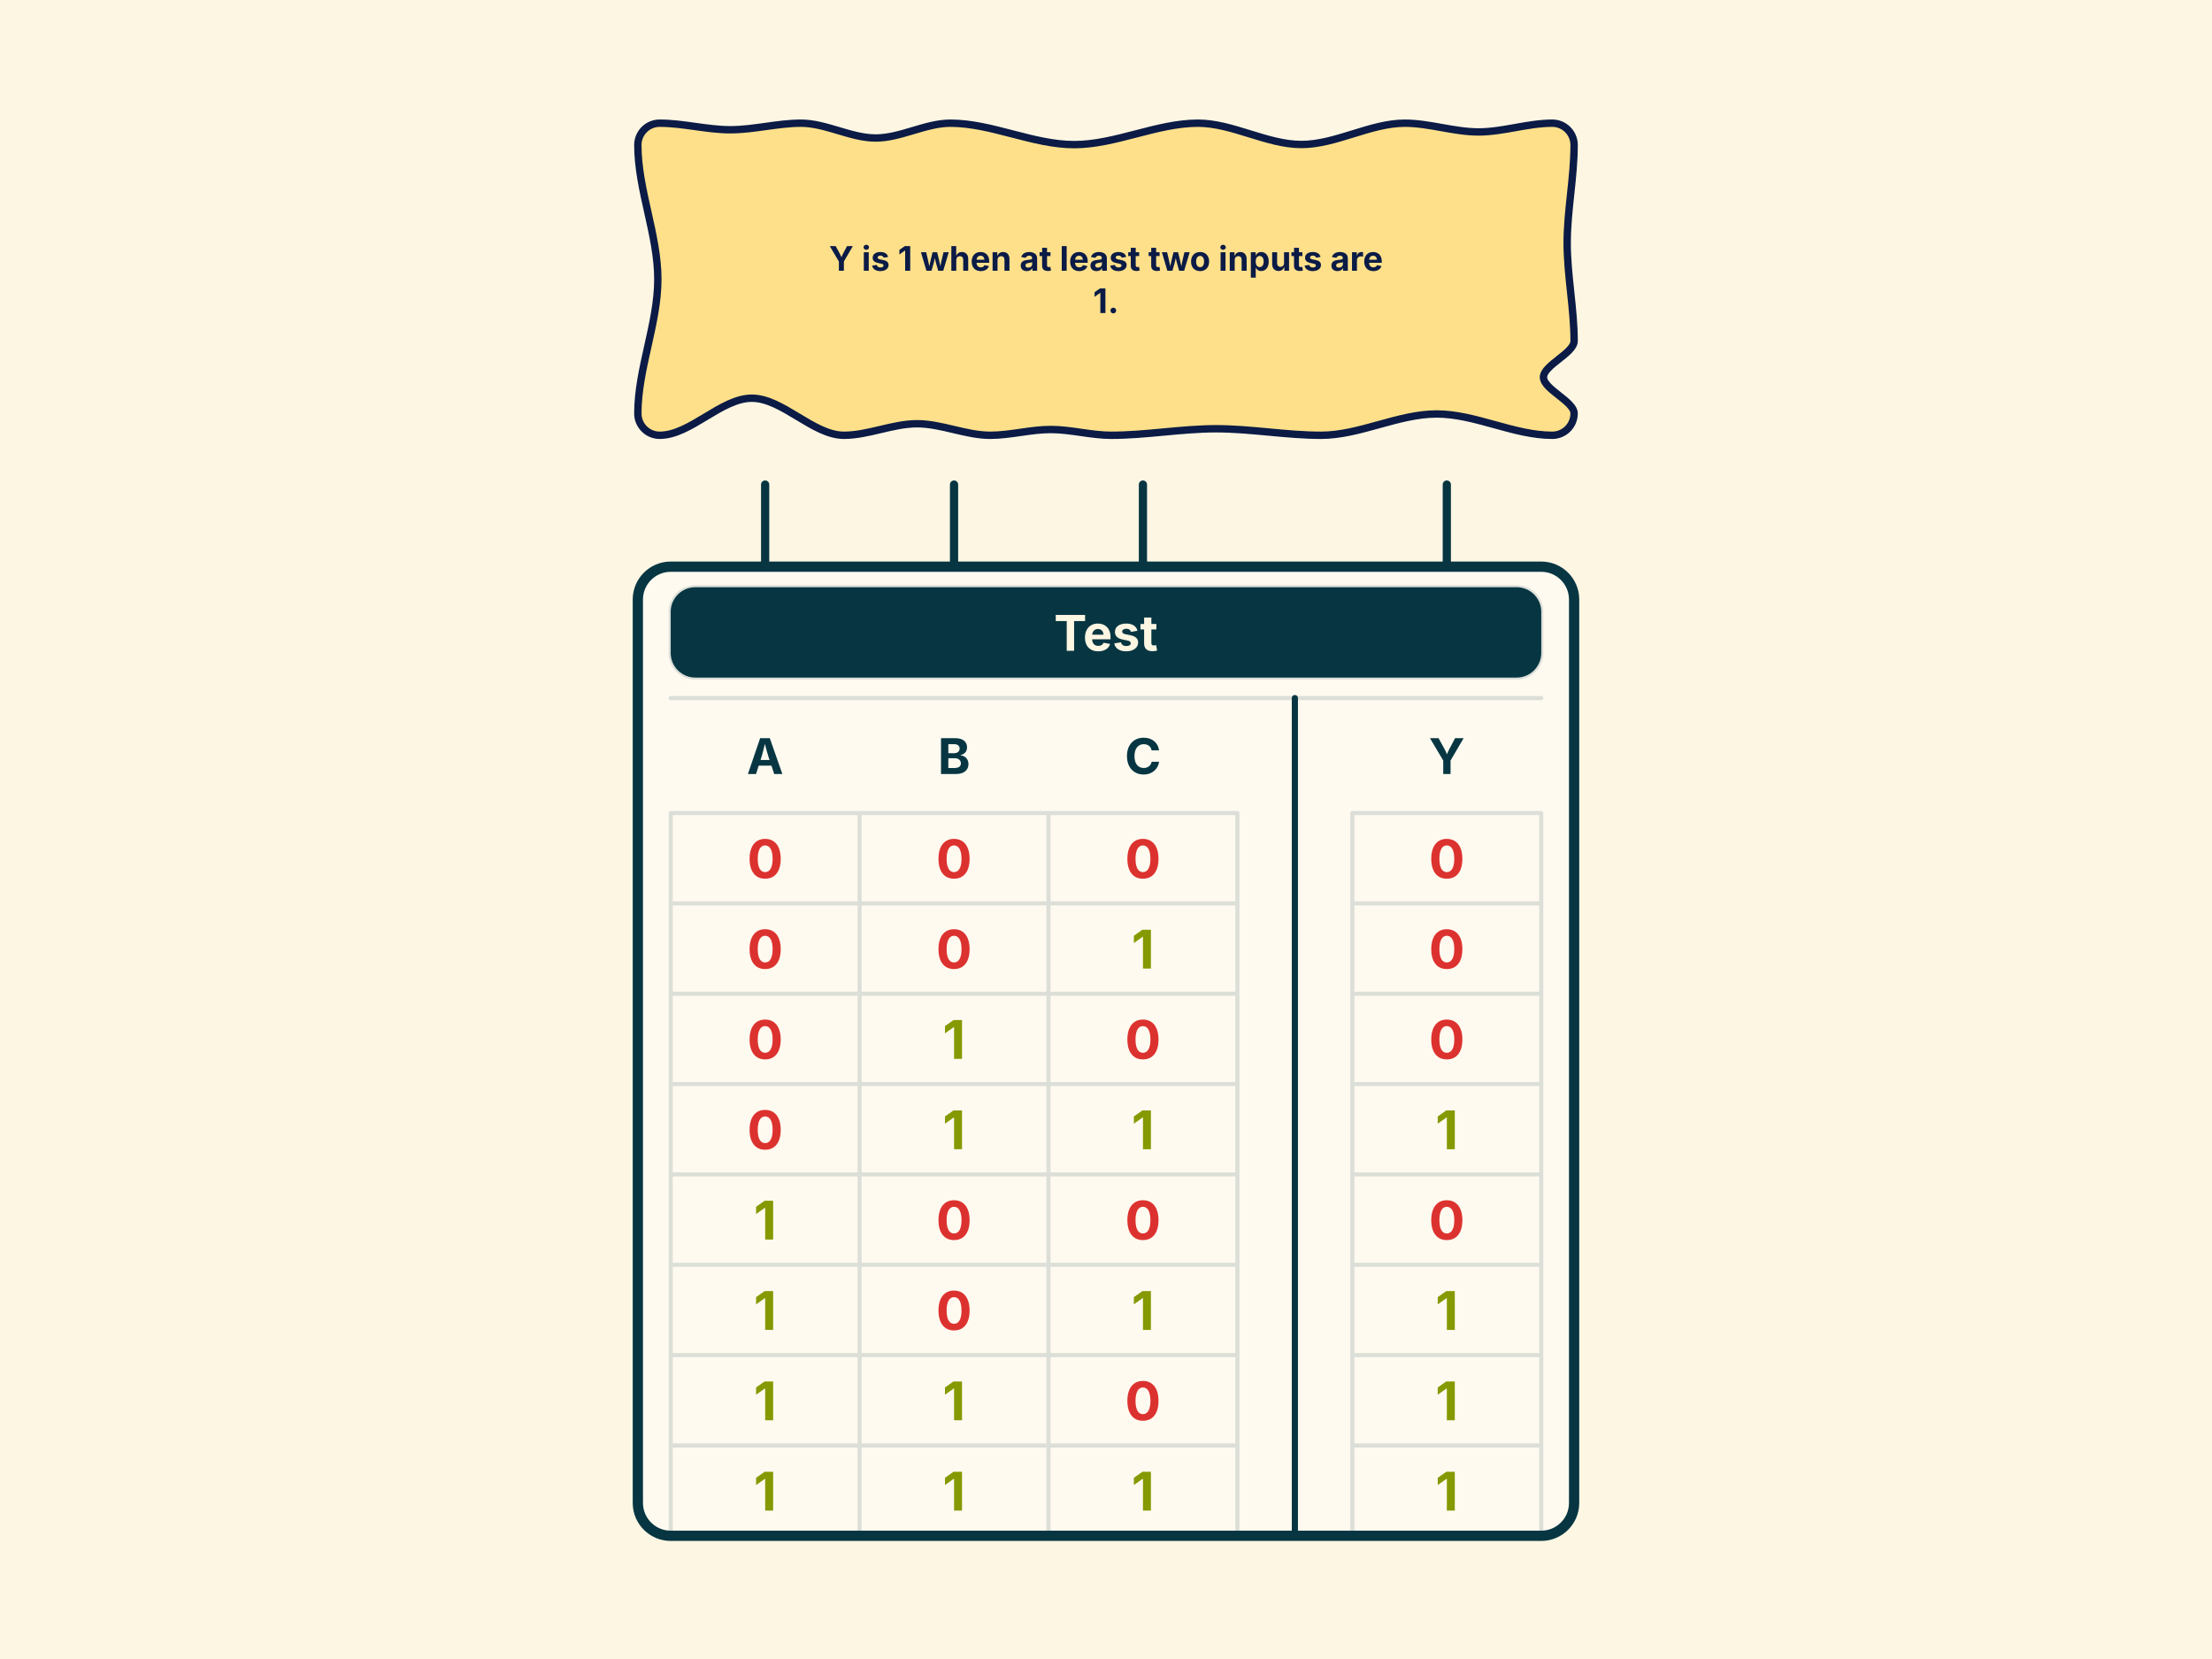
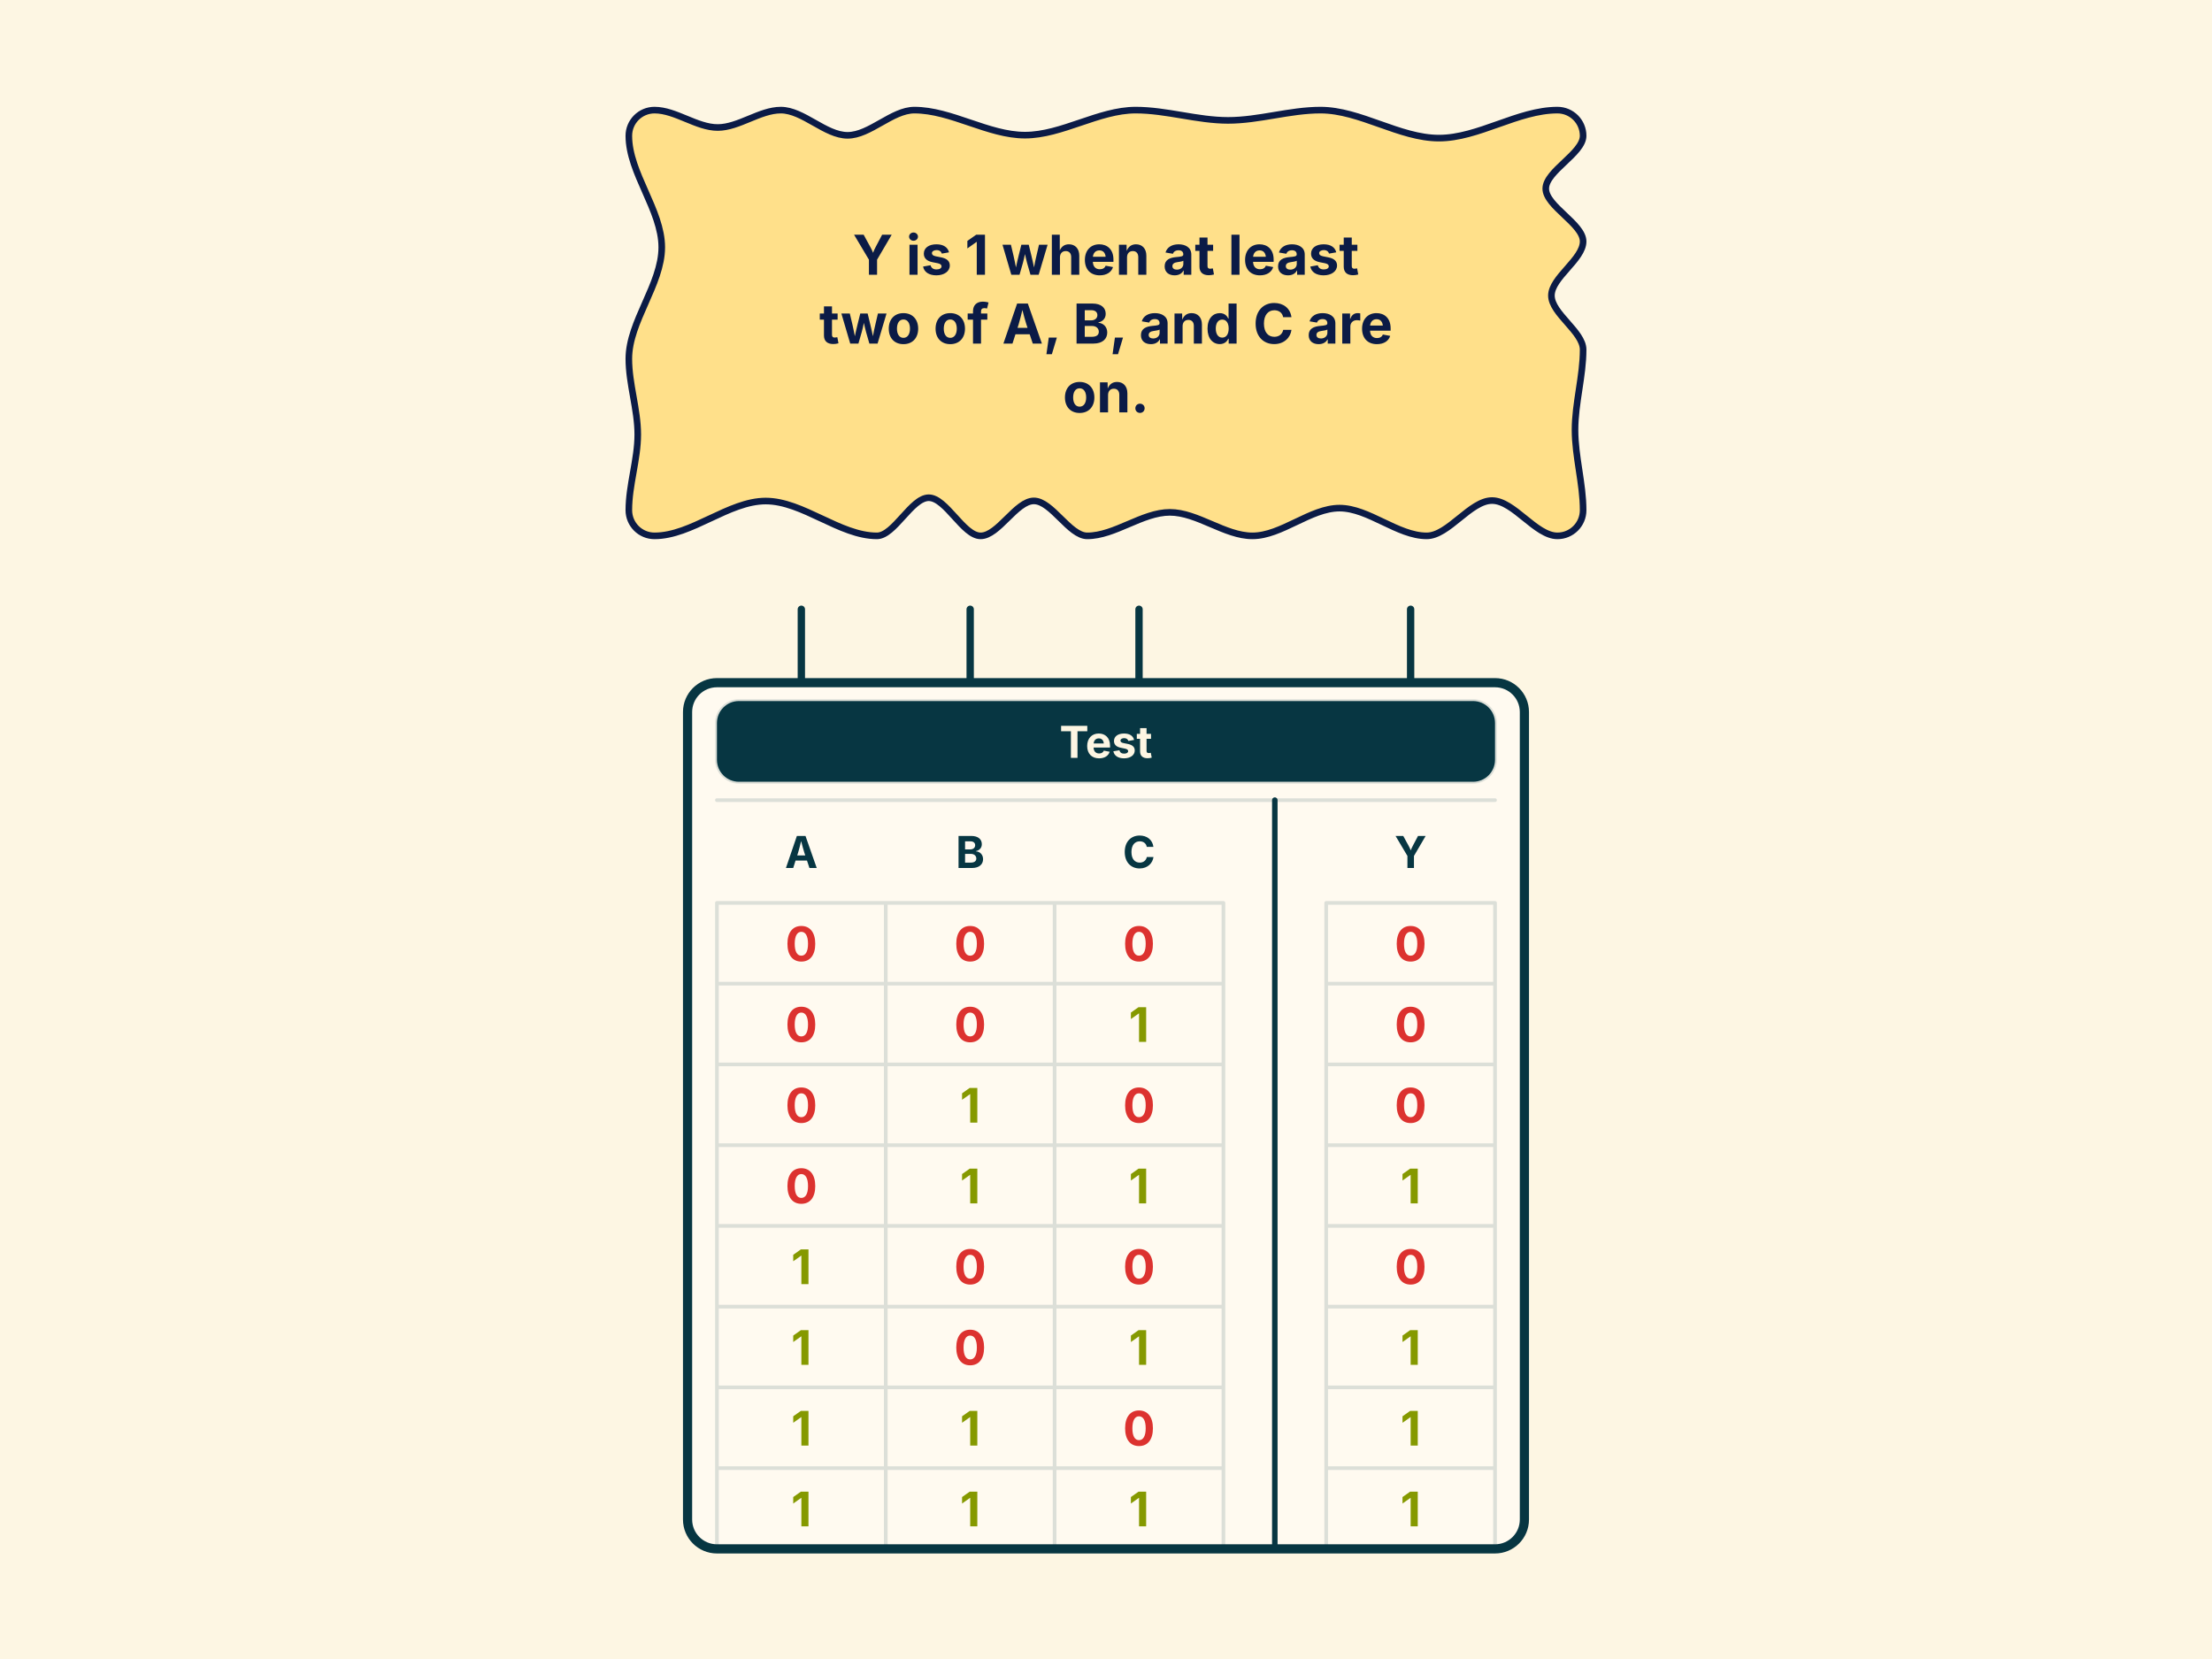
- <svg xmlns="http://www.w3.org/2000/svg" viewBox="-155.33 -138 538.67 404" width="538.67" height="404" font-family="Inter, 'Segoe UI', system-ui, -apple-system, sans-serif" stroke-linejoin="round" stroke-linecap="round">
-   <rect x="-155.33" y="-138" width="538.67" height="404" fill="#fdf6e3" />
+ <svg xmlns="http://www.w3.org/2000/svg" viewBox="-187.33 -186 602.67 452" width="602.67" height="452" font-family="Inter, 'Segoe UI', system-ui, -apple-system, sans-serif" stroke-linejoin="round" stroke-linecap="round">
+   <rect x="-187.33" y="-186" width="602.67" height="452" fill="#fdf6e3" />
  <g transform="matrix(1 0 0 1 0 0)">
    <path d="M8 0H220A8 8 0 0 1 228 8V228A8 8 0 0 1 220 236H8A8 8 0 0 1 0 228V8A8 8 0 0 1 8 0Z" fill="#fffaf0" stroke="#073642" stroke-width="2.5" />
    <path d="M31 0V-20M77 0V-20M123 0V-20M197 0V-20" fill="none" stroke="#073642" stroke-width="2" />
    <text x="31" y="71" font-size="13" font-weight="700" fill="#dc322f" text-anchor="middle" dominant-baseline="middle">0</text>
    <text x="77" y="71" font-size="13" font-weight="700" fill="#dc322f" text-anchor="middle" dominant-baseline="middle">0</text>
    <text x="123" y="71" font-size="13" font-weight="700" fill="#dc322f" text-anchor="middle" dominant-baseline="middle">0</text>
    <text x="197" y="71" font-size="13" font-weight="700" fill="#dc322f" text-anchor="middle" dominant-baseline="middle">0</text>
    <text x="31" y="93" font-size="13" font-weight="700" fill="#dc322f" text-anchor="middle" dominant-baseline="middle">0</text>
    <text x="77" y="93" font-size="13" font-weight="700" fill="#dc322f" text-anchor="middle" dominant-baseline="middle">0</text>
    <text x="123" y="93" font-size="13" font-weight="700" fill="#859900" text-anchor="middle" dominant-baseline="middle">1</text>
    <text x="197" y="93" font-size="13" font-weight="700" fill="#dc322f" text-anchor="middle" dominant-baseline="middle">0</text>
    <text x="31" y="115" font-size="13" font-weight="700" fill="#dc322f" text-anchor="middle" dominant-baseline="middle">0</text>
    <text x="77" y="115" font-size="13" font-weight="700" fill="#859900" text-anchor="middle" dominant-baseline="middle">1</text>
    <text x="123" y="115" font-size="13" font-weight="700" fill="#dc322f" text-anchor="middle" dominant-baseline="middle">0</text>
    <text x="197" y="115" font-size="13" font-weight="700" fill="#dc322f" text-anchor="middle" dominant-baseline="middle">0</text>
    <text x="31" y="137" font-size="13" font-weight="700" fill="#dc322f" text-anchor="middle" dominant-baseline="middle">0</text>
    <text x="77" y="137" font-size="13" font-weight="700" fill="#859900" text-anchor="middle" dominant-baseline="middle">1</text>
    <text x="123" y="137" font-size="13" font-weight="700" fill="#859900" text-anchor="middle" dominant-baseline="middle">1</text>
    <text x="197" y="137" font-size="13" font-weight="700" fill="#859900" text-anchor="middle" dominant-baseline="middle">1</text>
    <text x="31" y="159" font-size="13" font-weight="700" fill="#859900" text-anchor="middle" dominant-baseline="middle">1</text>
    <text x="77" y="159" font-size="13" font-weight="700" fill="#dc322f" text-anchor="middle" dominant-baseline="middle">0</text>
    <text x="123" y="159" font-size="13" font-weight="700" fill="#dc322f" text-anchor="middle" dominant-baseline="middle">0</text>
    <text x="197" y="159" font-size="13" font-weight="700" fill="#dc322f" text-anchor="middle" dominant-baseline="middle">0</text>
    <text x="31" y="181" font-size="13" font-weight="700" fill="#859900" text-anchor="middle" dominant-baseline="middle">1</text>
    <text x="77" y="181" font-size="13" font-weight="700" fill="#dc322f" text-anchor="middle" dominant-baseline="middle">0</text>
    <text x="123" y="181" font-size="13" font-weight="700" fill="#859900" text-anchor="middle" dominant-baseline="middle">1</text>
    <text x="197" y="181" font-size="13" font-weight="700" fill="#859900" text-anchor="middle" dominant-baseline="middle">1</text>
    <text x="31" y="203" font-size="13" font-weight="700" fill="#859900" text-anchor="middle" dominant-baseline="middle">1</text>
    <text x="77" y="203" font-size="13" font-weight="700" fill="#859900" text-anchor="middle" dominant-baseline="middle">1</text>
    <text x="123" y="203" font-size="13" font-weight="700" fill="#dc322f" text-anchor="middle" dominant-baseline="middle">0</text>
    <text x="197" y="203" font-size="13" font-weight="700" fill="#859900" text-anchor="middle" dominant-baseline="middle">1</text>
    <text x="31" y="225" font-size="13" font-weight="700" fill="#859900" text-anchor="middle" dominant-baseline="middle">1</text>
    <text x="77" y="225" font-size="13" font-weight="700" fill="#859900" text-anchor="middle" dominant-baseline="middle">1</text>
    <text x="123" y="225" font-size="13" font-weight="700" fill="#859900" text-anchor="middle" dominant-baseline="middle">1</text>
    <text x="197" y="225" font-size="13" font-weight="700" fill="#859900" text-anchor="middle" dominant-baseline="middle">1</text>
    <path d="M8 32H220M8 60H146M8 82H146M8 104H146M8 126H146M8 148H146M8 170H146M8 192H146M8 214H146M8 60V236M146 60V236M174 60H220M174 82H220M174 104H220M174 126H220M174 148H220M174 170H220M174 192H220M174 214H220M174 60V236M220 60V236M54 60V236M100 60V236M160 32V236" fill="none" stroke="rgba(7,54,66,0.14)" stroke-width="1" />
    <path d="M160 32V236" fill="none" stroke="#073642" stroke-width="1.5" />
    <text x="31" y="46" font-size="12" font-weight="700" fill="#073642" text-anchor="middle" dominant-baseline="middle">A</text>
    <text x="77" y="46" font-size="12" font-weight="700" fill="#073642" text-anchor="middle" dominant-baseline="middle">B</text>
    <text x="123" y="46" font-size="12" font-weight="700" fill="#073642" text-anchor="middle" dominant-baseline="middle">C</text>
    <text x="197" y="46" font-size="12" font-weight="700" fill="#073642" text-anchor="middle" dominant-baseline="middle">Y</text>
    <path d="M14 5H214A6 6 0 0 1 220 11V21A6 6 0 0 1 214 27H14A6 6 0 0 1 8 21V11A6 6 0 0 1 14 5Z" fill="#073642" stroke="rgba(7,54,66,0.14)" stroke-width="1" />
    <text x="114" y="16" font-size="12" font-weight="700" fill="#fdf6e3" text-anchor="middle" dominant-baseline="middle">Test</text>
  </g>
-   <g transform="matrix(1 0 0 1 0 -108)">
-     <path d="M5.32 0C11.06 0 16.79 1.6 22.53 1.6C28.26 1.6 34 0 39.73 0C45.8 0 51.86 3.61 57.92 3.61C63.98 3.61 70.04 0 76.11 0C86.15 0 96.2 5.22 106.25 5.22C116.3 5.22 126.35 0 136.4 0C144.8 0 153.19 5.19 161.58 5.19C169.98 5.19 178.37 0 186.77 0C192.75 0 198.74 2.13 204.72 2.13C210.71 2.13 216.69 0 222.68 0C225.62 0 228 2.38 228 5.32C228 13.27 226.31 21.23 226.31 29.18C226.31 37.14 228 45.09 228 53.05C228 55.99 220.54 58.93 220.54 61.86C220.54 64.8 228 67.74 228 70.68C228 73.62 225.62 76 222.68 76C213.3 76 203.91 70.81 194.53 70.81C185.14 70.81 175.76 76 166.37 76C157.86 76 149.34 74.41 140.82 74.41C132.3 74.41 123.79 76 115.27 76C110.36 76 105.45 74.59 100.54 74.59C95.63 74.59 90.72 76 85.81 76C79.87 76 73.94 73.19 68 73.19C62.06 73.19 56.12 76 50.18 76C42.71 76 35.23 66.97 27.75 66.97C20.27 66.97 12.8 76 5.32 76C2.38 76 0 73.62 0 70.68C0 59.79 4.87 48.89 4.87 38C4.87 27.11 0 16.21 0 5.32C0 2.38 2.38 0 5.32 0Z" fill="#ffe08a" stroke="#0b1b46" stroke-width="1.8" />
-     <text x="114" y="32.848" font-size="8.243" font-weight="700" fill="#0b1b46" text-anchor="middle" dominant-baseline="middle">Y is 1 when at least two inputs are</text>
-     <text x="114" y="43.152" font-size="8.243" font-weight="700" fill="#0b1b46" text-anchor="middle" dominant-baseline="middle">1.</text>
+   <g transform="matrix(1 0 0 1 -16 -156)">
+     <path d="M7 0C12.74 0 18.47 4.74 24.21 4.74C29.94 4.74 35.68 0 41.41 0C47.48 0 53.54 6.87 59.6 6.87C65.66 6.87 71.72 0 77.79 0C87.83 0 97.88 6.82 107.93 6.82C117.98 6.82 128.03 0 138.08 0C146.48 0 154.87 2.8 163.26 2.8C171.66 2.8 180.05 0 188.45 0C199.2 0 209.96 7.63 220.72 7.63C231.48 7.63 242.24 0 253 0C256.87 0 260 3.13 260 7C260 11.8 249.82 16.59 249.82 21.39C249.82 26.19 260 30.98 260 35.78C260 40.69 251.36 45.61 251.36 50.52C251.36 55.44 260 60.35 260 65.26C260 72.55 257.79 79.84 257.79 87.13C257.79 94.42 260 101.71 260 109C260 112.87 256.87 116 253 116C247.06 116 241.12 106.38 235.19 106.38C229.25 106.38 223.31 116 217.37 116C209.46 116 201.55 108.44 193.63 108.44C185.72 108.44 177.81 116 169.9 116C162.4 116 154.9 109.59 147.4 109.59C139.89 109.59 132.39 116 124.89 116C120.05 116 115.21 106.47 110.36 106.47C105.52 106.47 100.68 116 95.84 116C91.13 116 86.42 105.61 81.71 105.61C77 105.61 72.3 116 67.59 116C57.49 116 47.39 106.51 37.29 106.51C27.2 106.51 17.1 116 7 116C3.13 116 0 112.87 0 109C0 102.12 2.43 95.25 2.43 88.37C2.43 81.5 0 74.62 0 67.75C0 57.62 8.97 47.5 8.97 37.37C8.97 27.25 0 17.12 0 7C0 3.13 3.13 0 7 0Z" fill="#ffe08a" stroke="#0b1b46" stroke-width="1.8" />
+     <text x="130" y="39.25" font-size="15" font-weight="700" fill="#0b1b46" text-anchor="middle" dominant-baseline="middle">Y is 1 when at least</text>
+     <text x="130" y="58" font-size="15" font-weight="700" fill="#0b1b46" text-anchor="middle" dominant-baseline="middle">two of A, B, and C are</text>
+     <text x="130" y="76.75" font-size="15" font-weight="700" fill="#0b1b46" text-anchor="middle" dominant-baseline="middle">on.</text>
  </g>
</svg>
